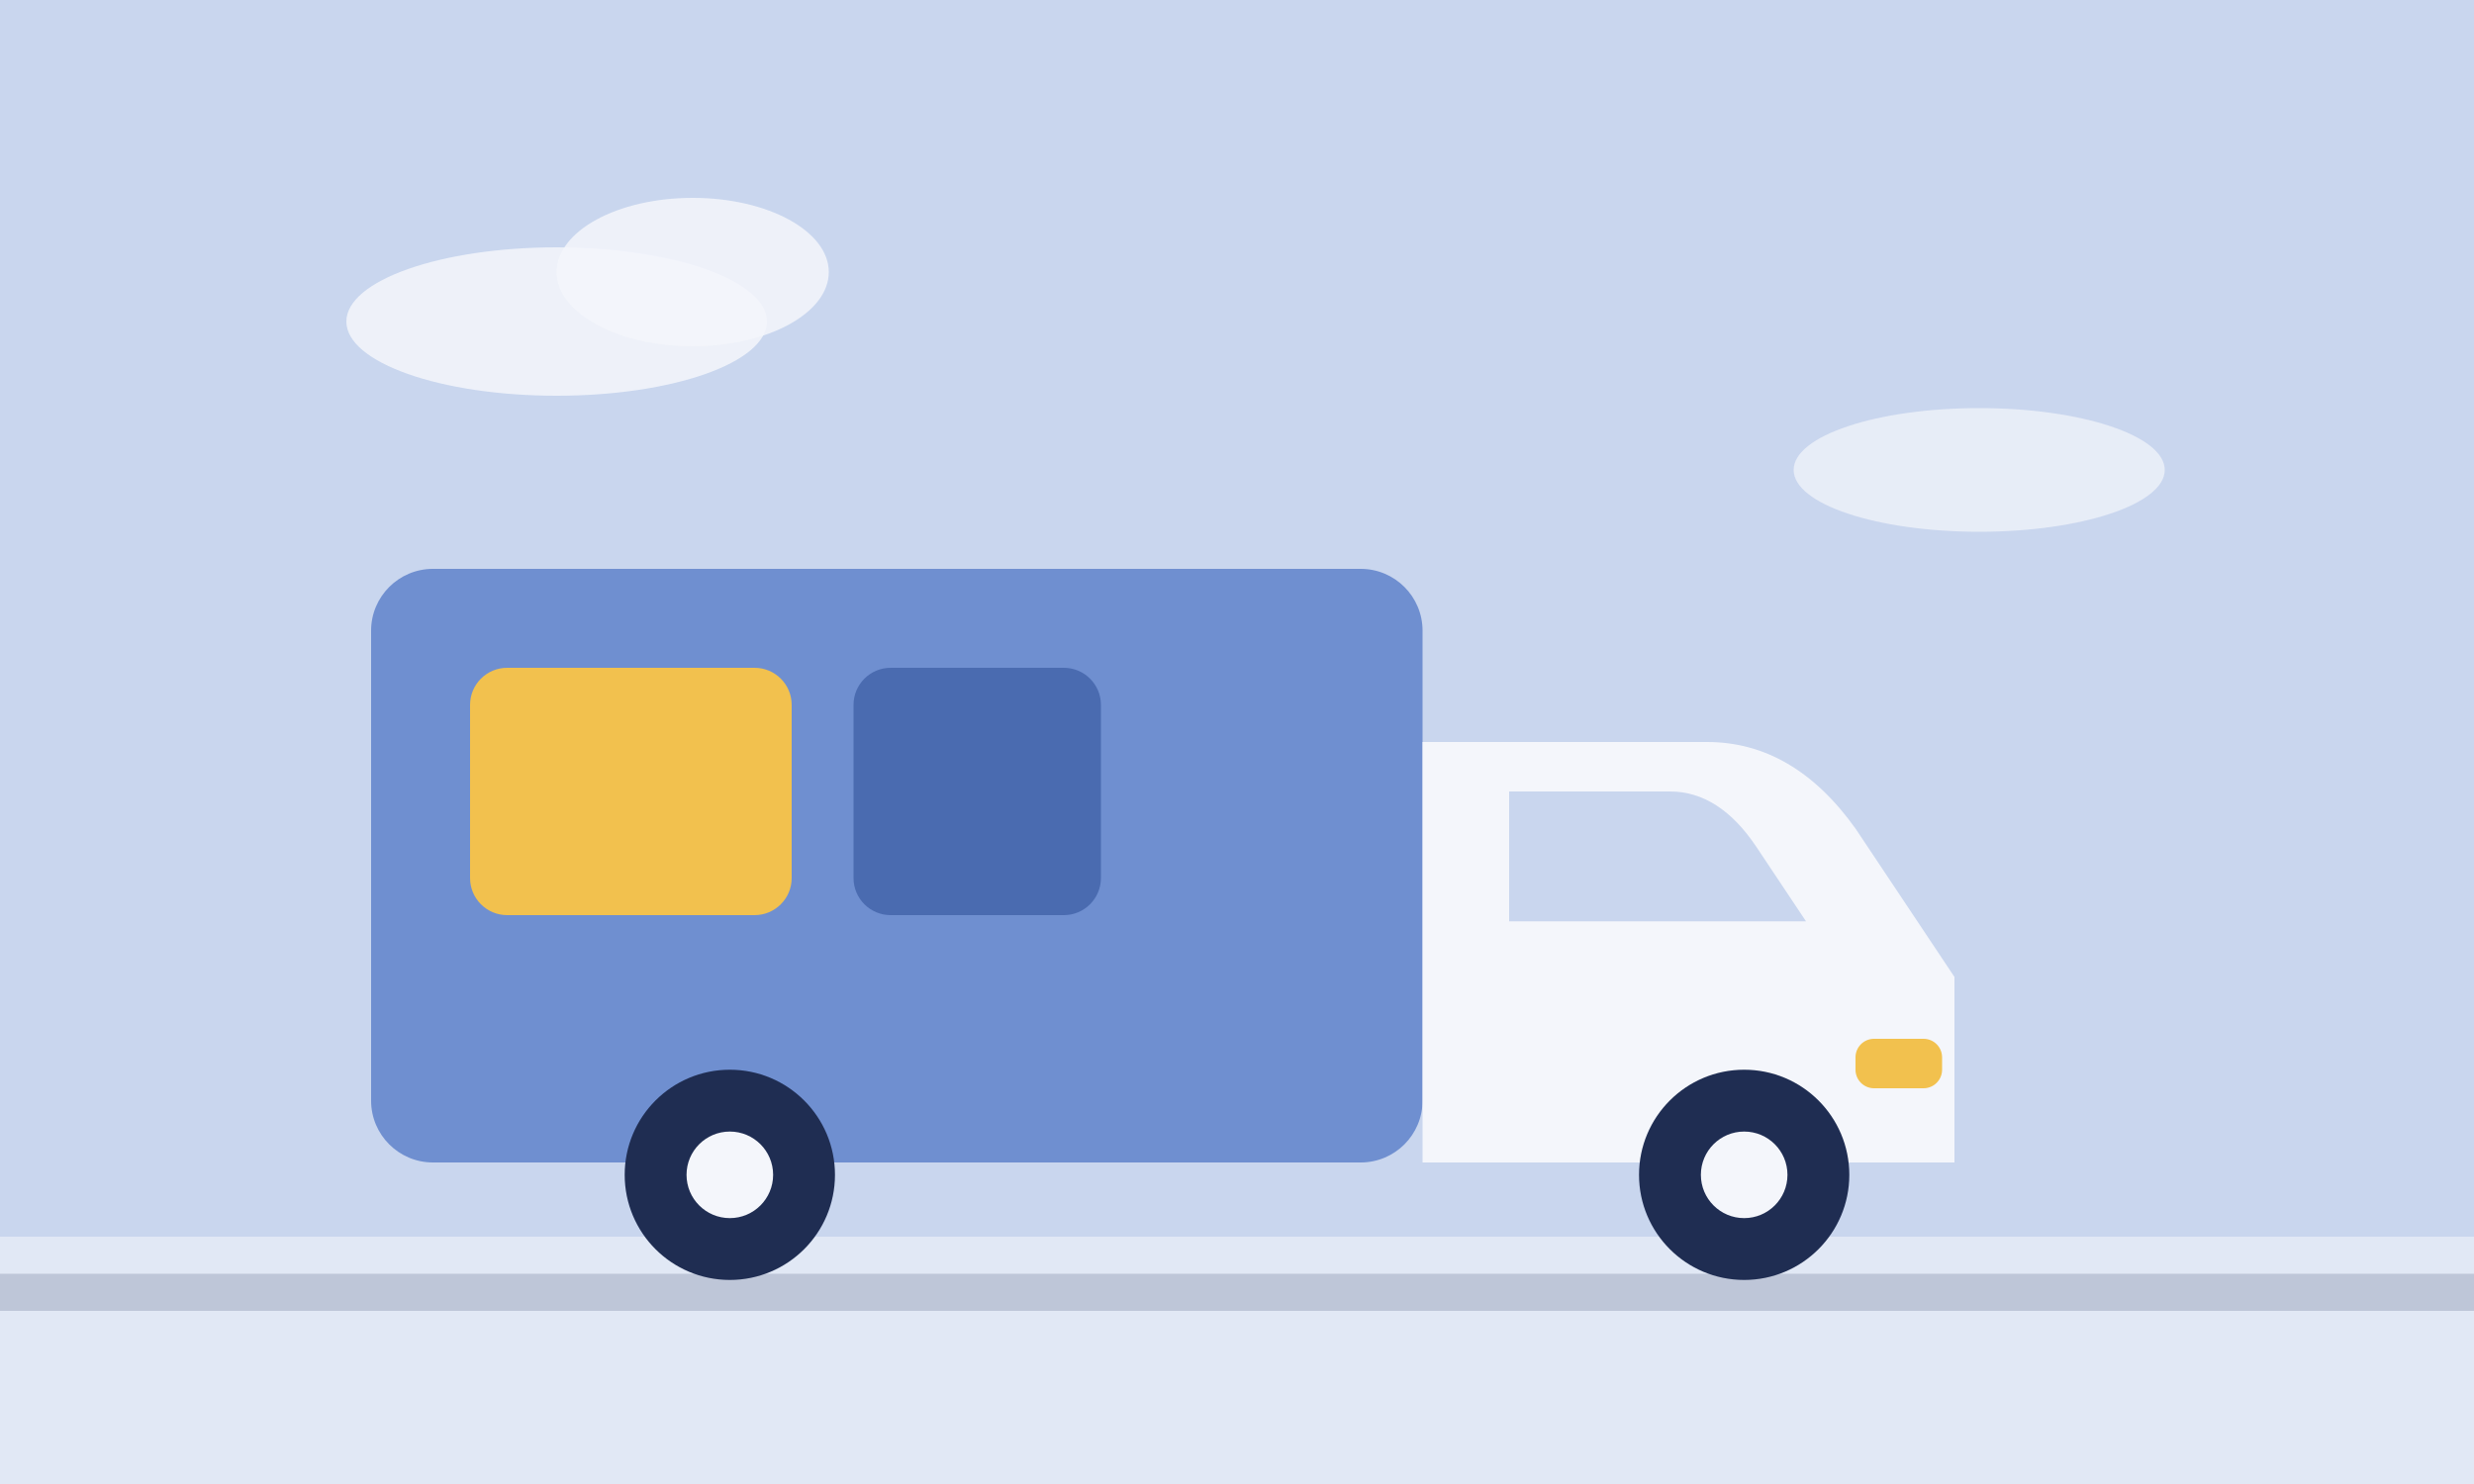
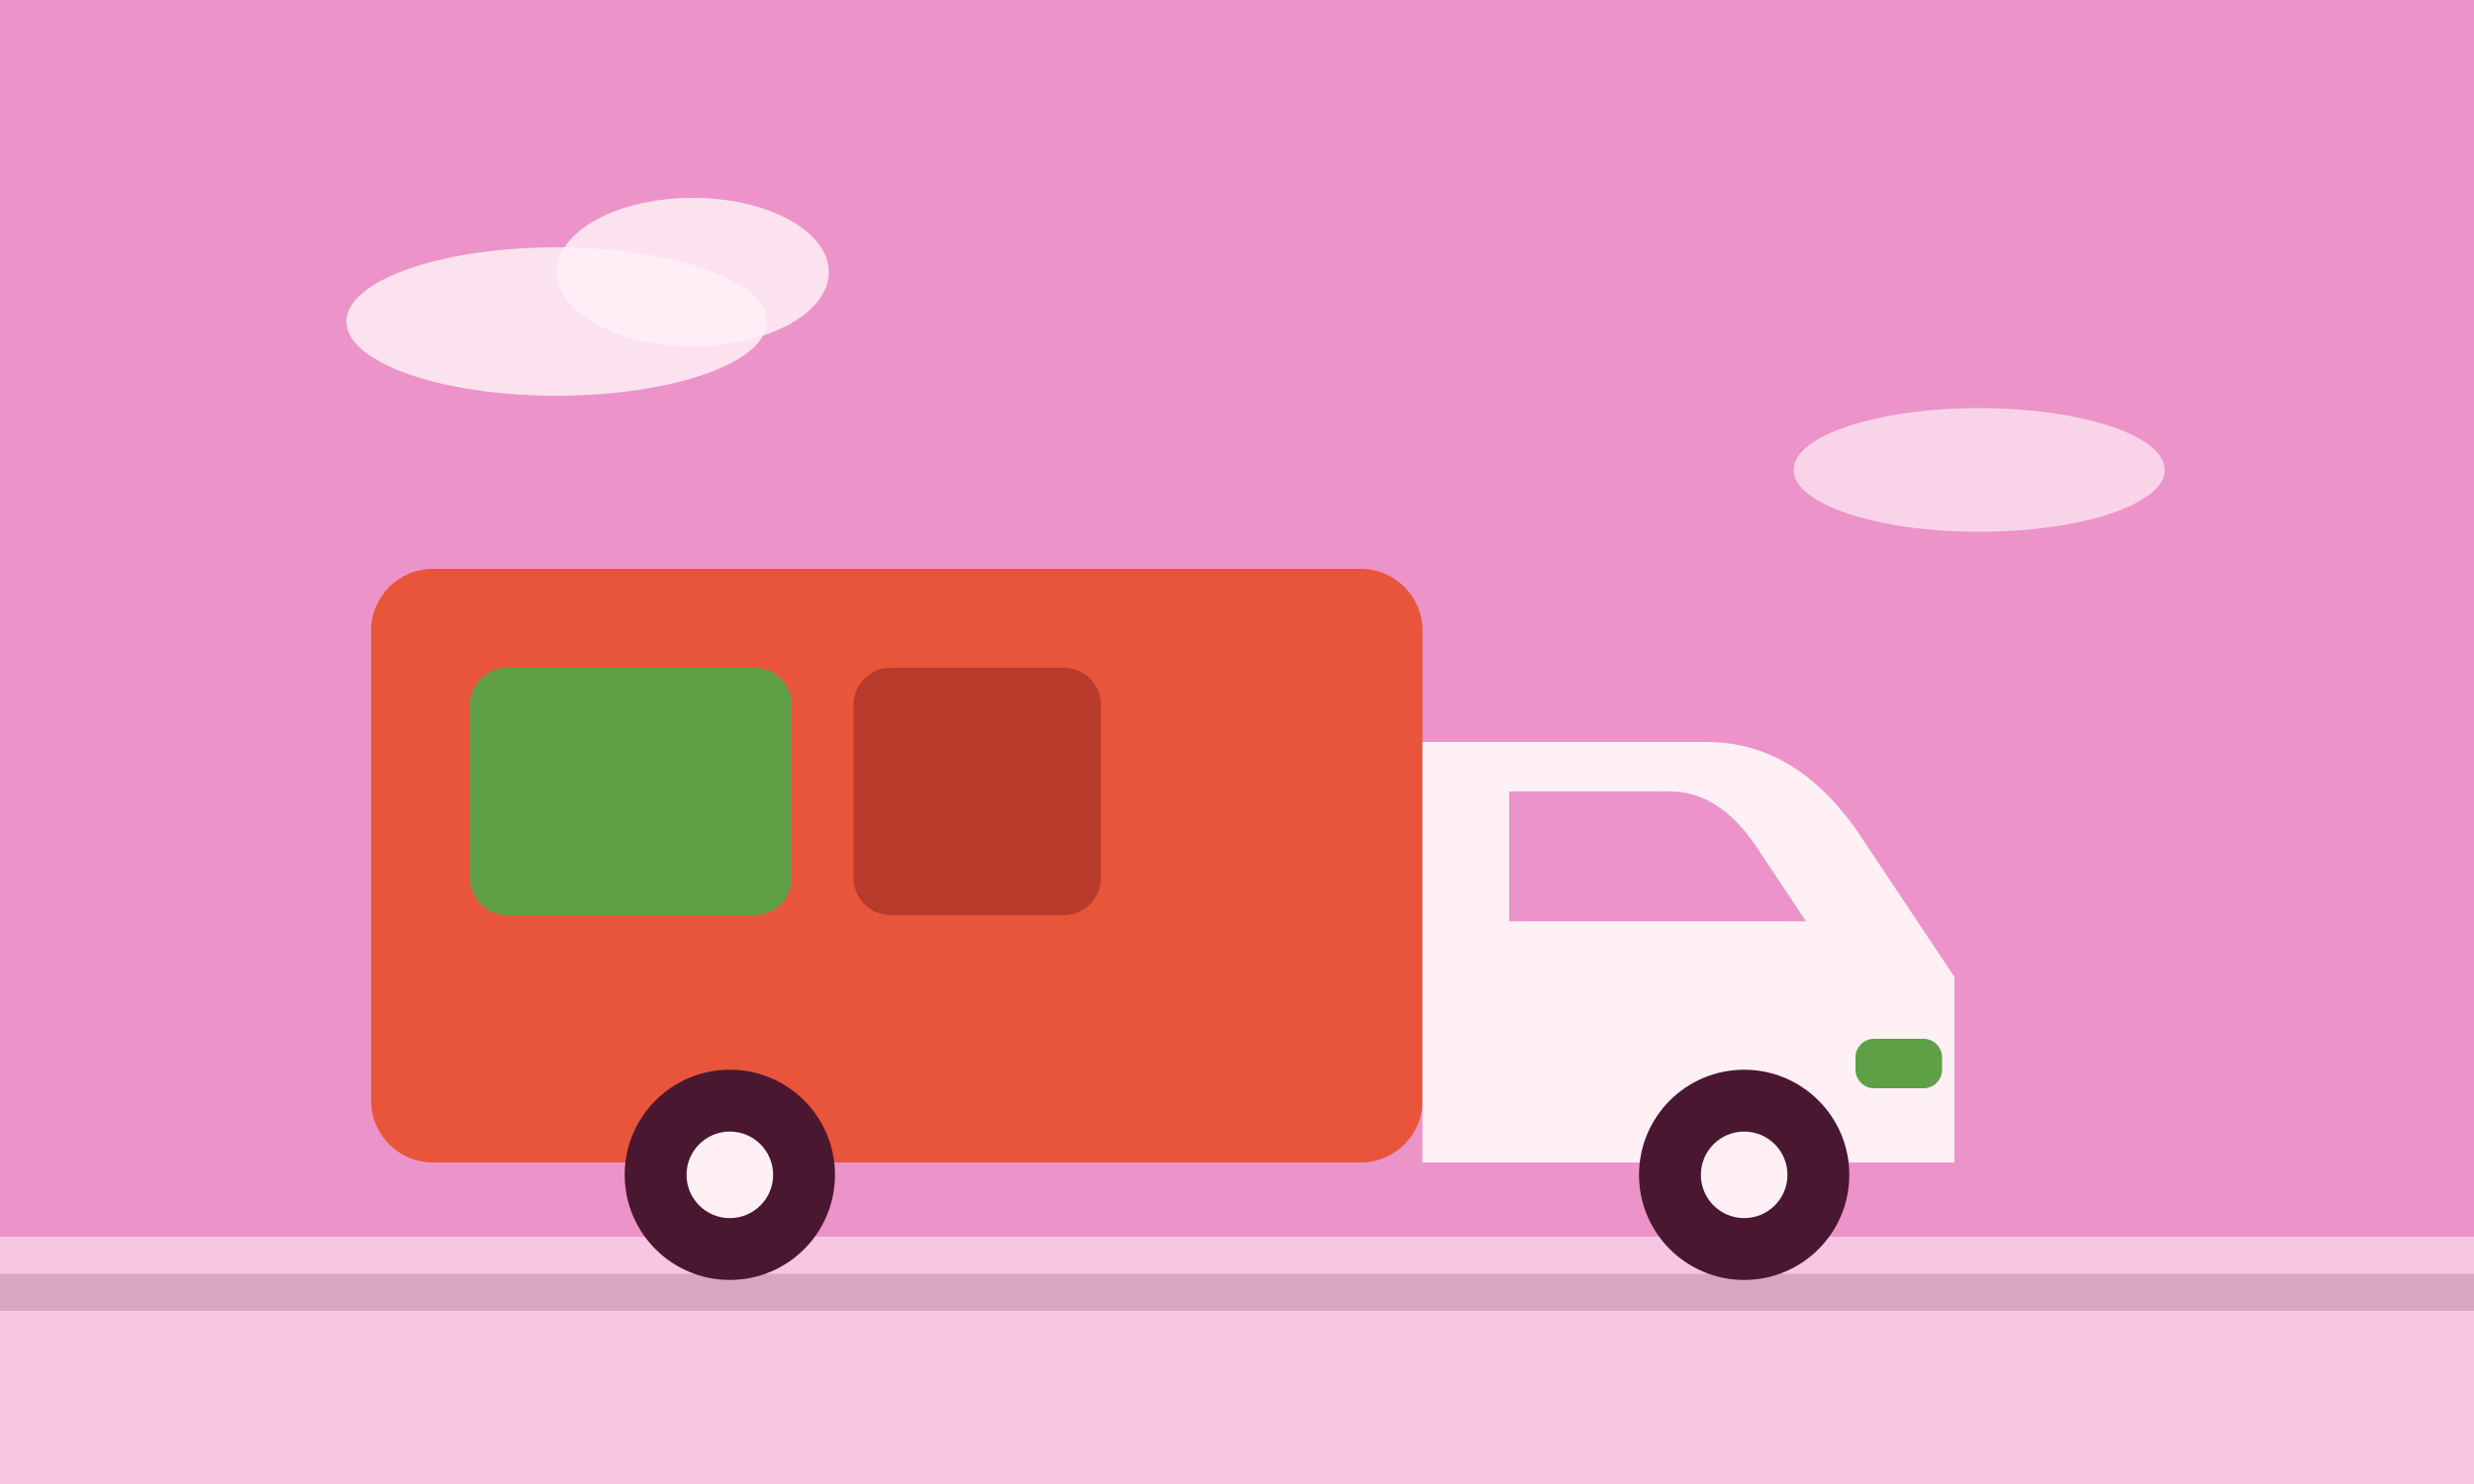
<svg xmlns="http://www.w3.org/2000/svg" viewBox="0 0 400 240" preserveAspectRatio="xMidYMid slice">
-   <rect width="400" height="240" fill="#c9d6ee" />
-   <ellipse cx="90" cy="52" rx="34" ry="12" fill="#f4f6fb" opacity=".85" />
-   <ellipse cx="112" cy="44" rx="22" ry="12" fill="#f4f6fb" opacity=".85" />
-   <ellipse cx="320" cy="76" rx="30" ry="10" fill="#f4f6fb" opacity=".7" />
-   <rect x="0" y="200" width="400" height="40" fill="#f4f6fb" opacity=".55" />
-   <rect x="0" y="206" width="400" height="6" fill="#1f2d52" opacity=".18" />
-   <rect x="60" y="92" width="170" height="96" rx="10" fill="#6f8fd0" />
-   <path d="M230 120 h46 q14 0 24 14 l16 24 v30 h-86z" fill="#f4f6fb" />
-   <path d="M244 128 h26 q8 0 14 9 l8 12 h-48z" fill="#c9d6ee" />
-   <rect x="76" y="108" width="52" height="40" rx="6" fill="#f2c14e" />
-   <rect x="138" y="108" width="40" height="40" rx="6" fill="#4a6bb0" />
-   <circle cx="118" cy="190" r="17" fill="#1f2d52" />
-   <circle cx="118" cy="190" r="7" fill="#f4f6fb" />
-   <circle cx="282" cy="190" r="17" fill="#1f2d52" />
-   <circle cx="282" cy="190" r="7" fill="#f4f6fb" />
-   <rect x="300" y="168" width="14" height="8" rx="3" fill="#f2c14e" />
+   <rect width="400" height="240" fill="#ec93c9" />
+   <ellipse cx="90" cy="52" rx="34" ry="12" fill="#fff0f6" opacity=".85" />
+   <ellipse cx="112" cy="44" rx="22" ry="12" fill="#fff0f6" opacity=".85" />
+   <ellipse cx="320" cy="76" rx="30" ry="10" fill="#fff0f6" opacity=".7" />
+   <rect x="0" y="200" width="400" height="40" fill="#fff0f6" opacity=".55" />
+   <rect x="0" y="206" width="400" height="6" fill="#4a1730" opacity=".18" />
+   <rect x="60" y="92" width="170" height="96" rx="10" fill="#e8553a" />
+   <path d="M230 120 h46 q14 0 24 14 l16 24 v30 h-86z" fill="#fff0f6" />
+   <path d="M244 128 h26 q8 0 14 9 l8 12 h-48z" fill="#ec93c9" />
+   <rect x="76" y="108" width="52" height="40" rx="6" fill="#5fa046" />
+   <rect x="138" y="108" width="40" height="40" rx="6" fill="#b83a2a" />
+   <circle cx="118" cy="190" r="17" fill="#4a1730" />
+   <circle cx="118" cy="190" r="7" fill="#fff0f6" />
+   <circle cx="282" cy="190" r="17" fill="#4a1730" />
+   <circle cx="282" cy="190" r="7" fill="#fff0f6" />
+   <rect x="300" y="168" width="14" height="8" rx="3" fill="#5fa046" />
</svg>
